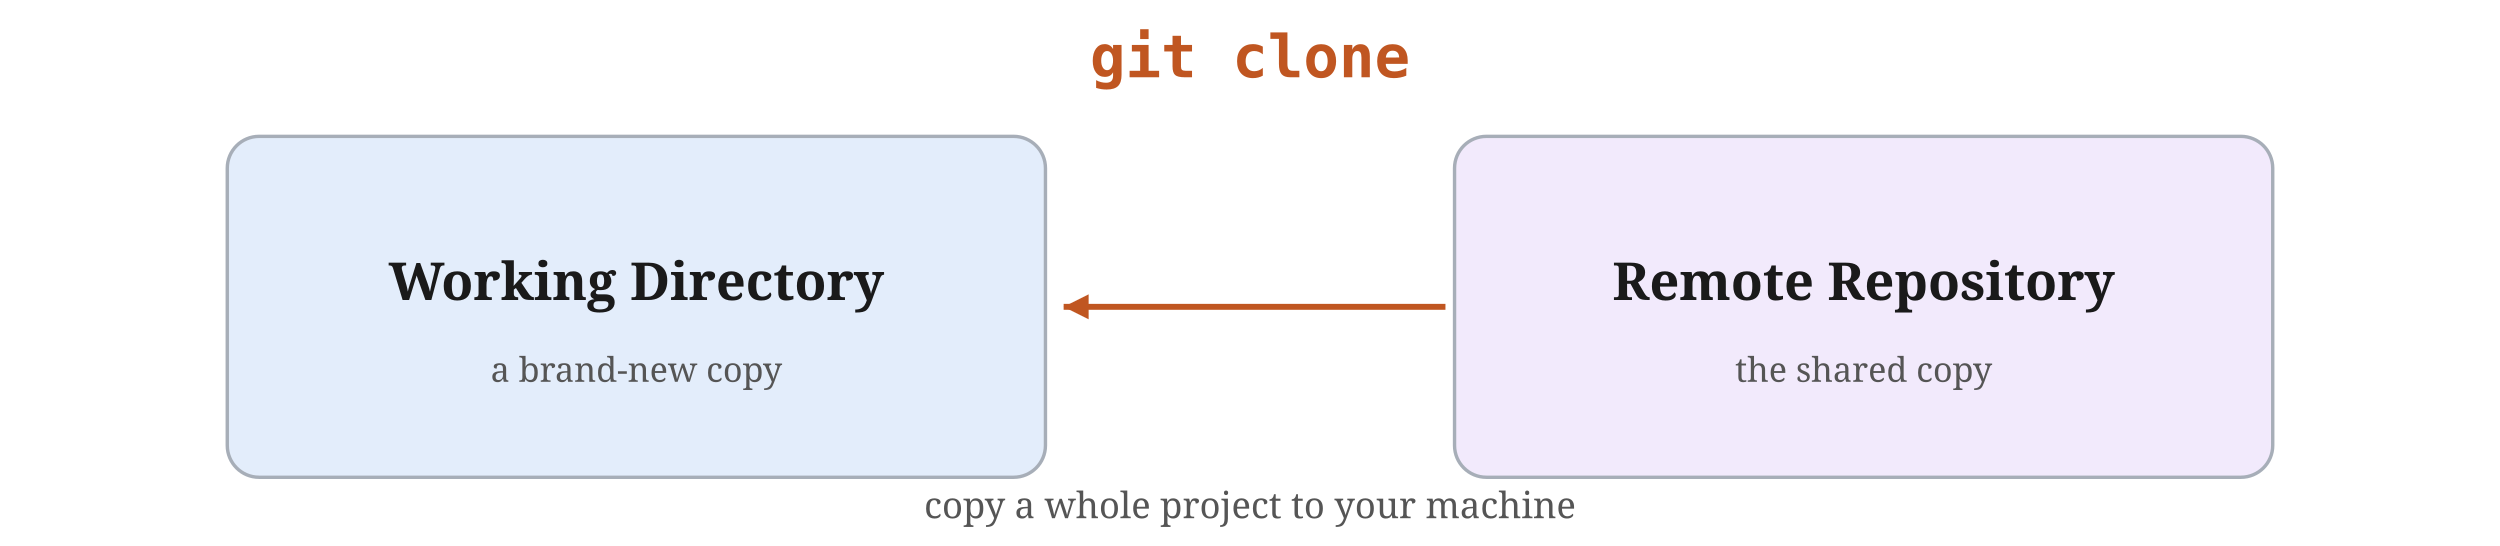
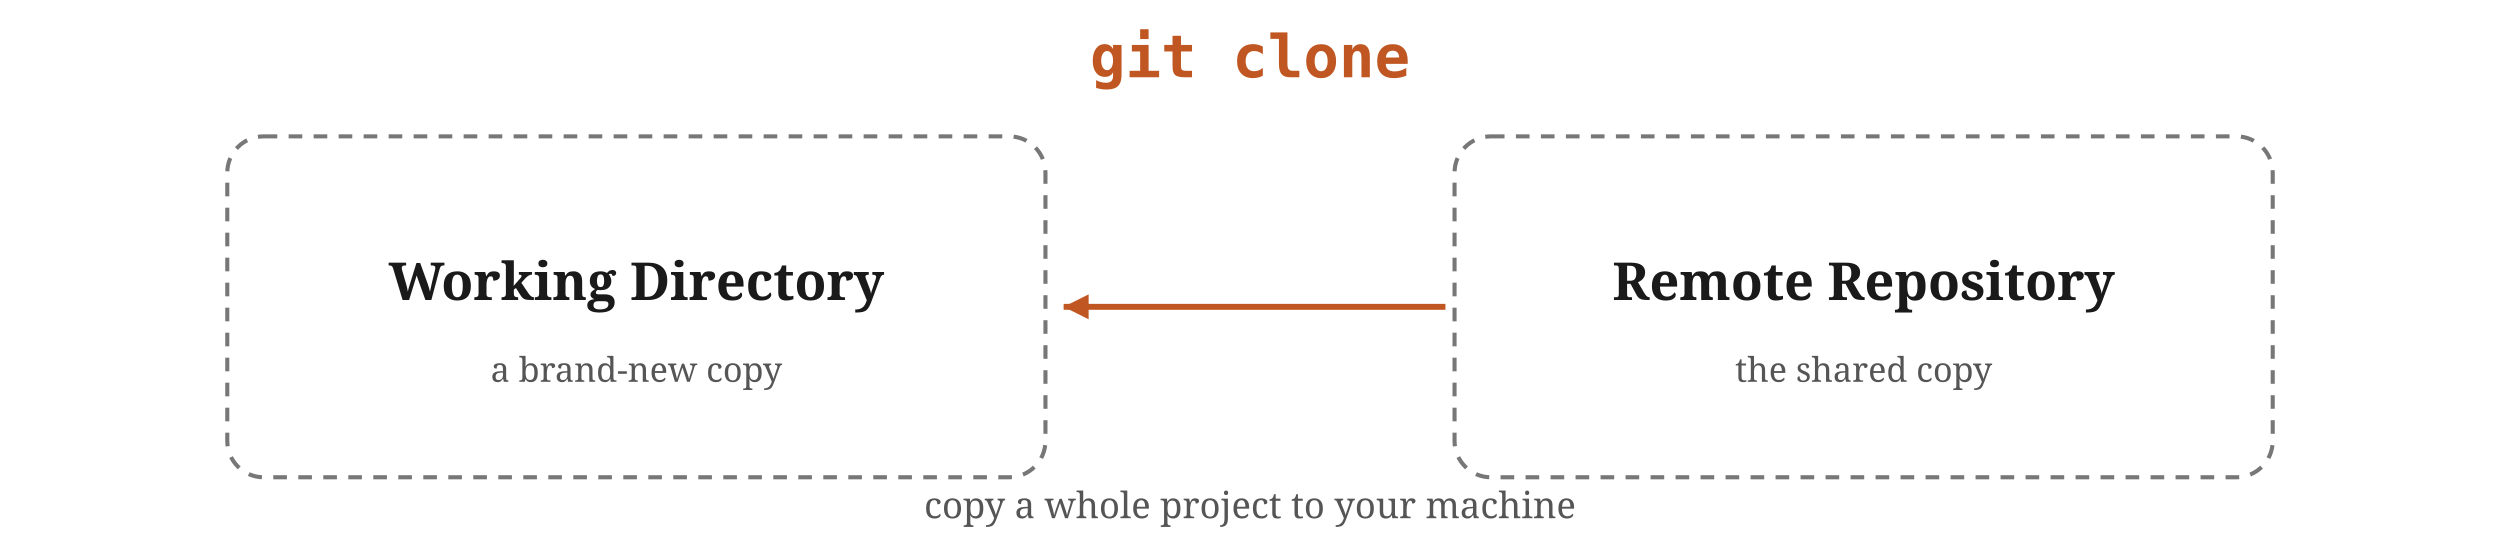
<svg xmlns="http://www.w3.org/2000/svg" width="1100" height="240" viewBox="0 0 1100 240" font-family="Droid Serif, Georgia, serif">
-   <rect x="100" y="60" width="360" height="150" rx="14" fill="#e3edfb" stroke="#a7aeb8" stroke-width="1.5" />
-   <rect x="640" y="60" width="360" height="150" rx="14" fill="#f2eafc" stroke="#a7aeb8" stroke-width="1.5" />
+   <rect x="100" y="60" width="360" height="150" rx="16" fill="none" stroke="#777777" stroke-width="1.8" stroke-dasharray="6 5" />
+   <rect x="640" y="60" width="360" height="150" rx="16" fill="none" stroke="#777777" stroke-width="1.8" stroke-dasharray="6 5" />
  <text x="280.0" y="132" text-anchor="middle" font-family="Droid Serif, Georgia, serif" font-size="23" font-weight="bold" fill="#1a1a1a">Working Directory</text>
  <text x="280.0" y="168" text-anchor="middle" font-family="Droid Serif, Georgia, serif" font-size="15" fill="#555555">a brand-new copy</text>
  <text x="820.0" y="132" text-anchor="middle" font-family="Droid Serif, Georgia, serif" font-size="23" font-weight="bold" fill="#1a1a1a">Remote Repository</text>
  <text x="820.0" y="168" text-anchor="middle" font-family="Droid Serif, Georgia, serif" font-size="15" fill="#555555">the shared copy</text>
  <text x="550.0" y="34" text-anchor="middle" font-family="Inconsolata, 'Ubuntu Mono', Consolas, Menlo, monospace" font-size="26" font-weight="bold" fill="#c05621">git clone</text>
  <polyline points="636,135.0 468,135.0" fill="none" stroke="#c05621" stroke-width="2.6" stroke-linejoin="round" />
  <polygon points="468.0,135.0 479.0,129.5 479.0,140.5" fill="#c05621" />
  <text x="550.0" y="228" text-anchor="middle" font-family="Droid Serif, Georgia, serif" font-size="16" fill="#555555">copy a whole project to your machine</text>
</svg>
